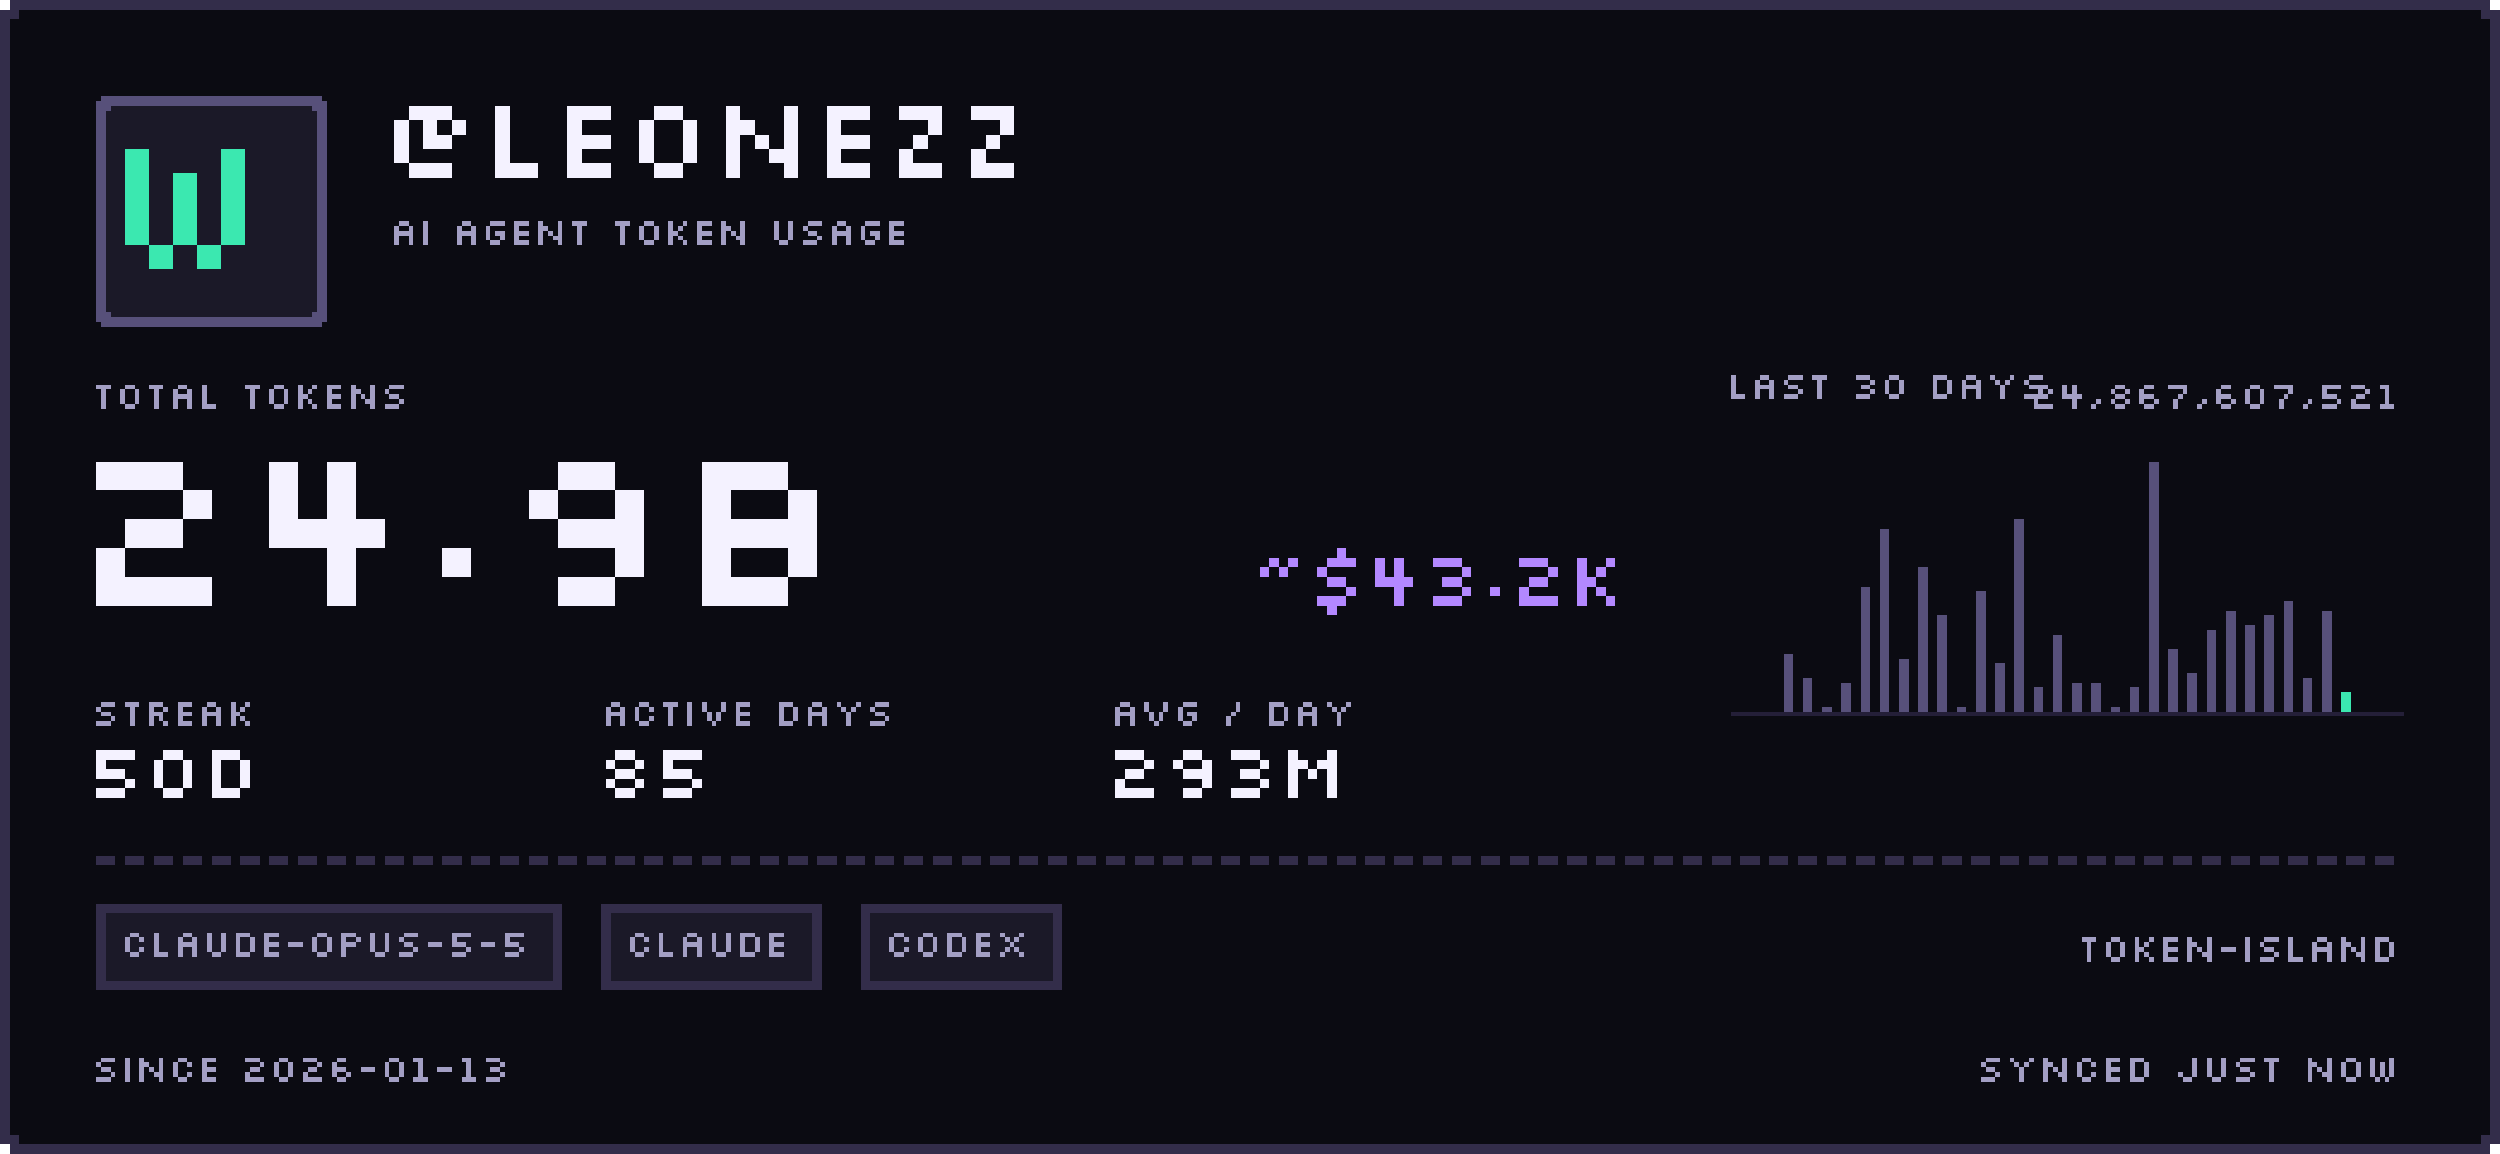
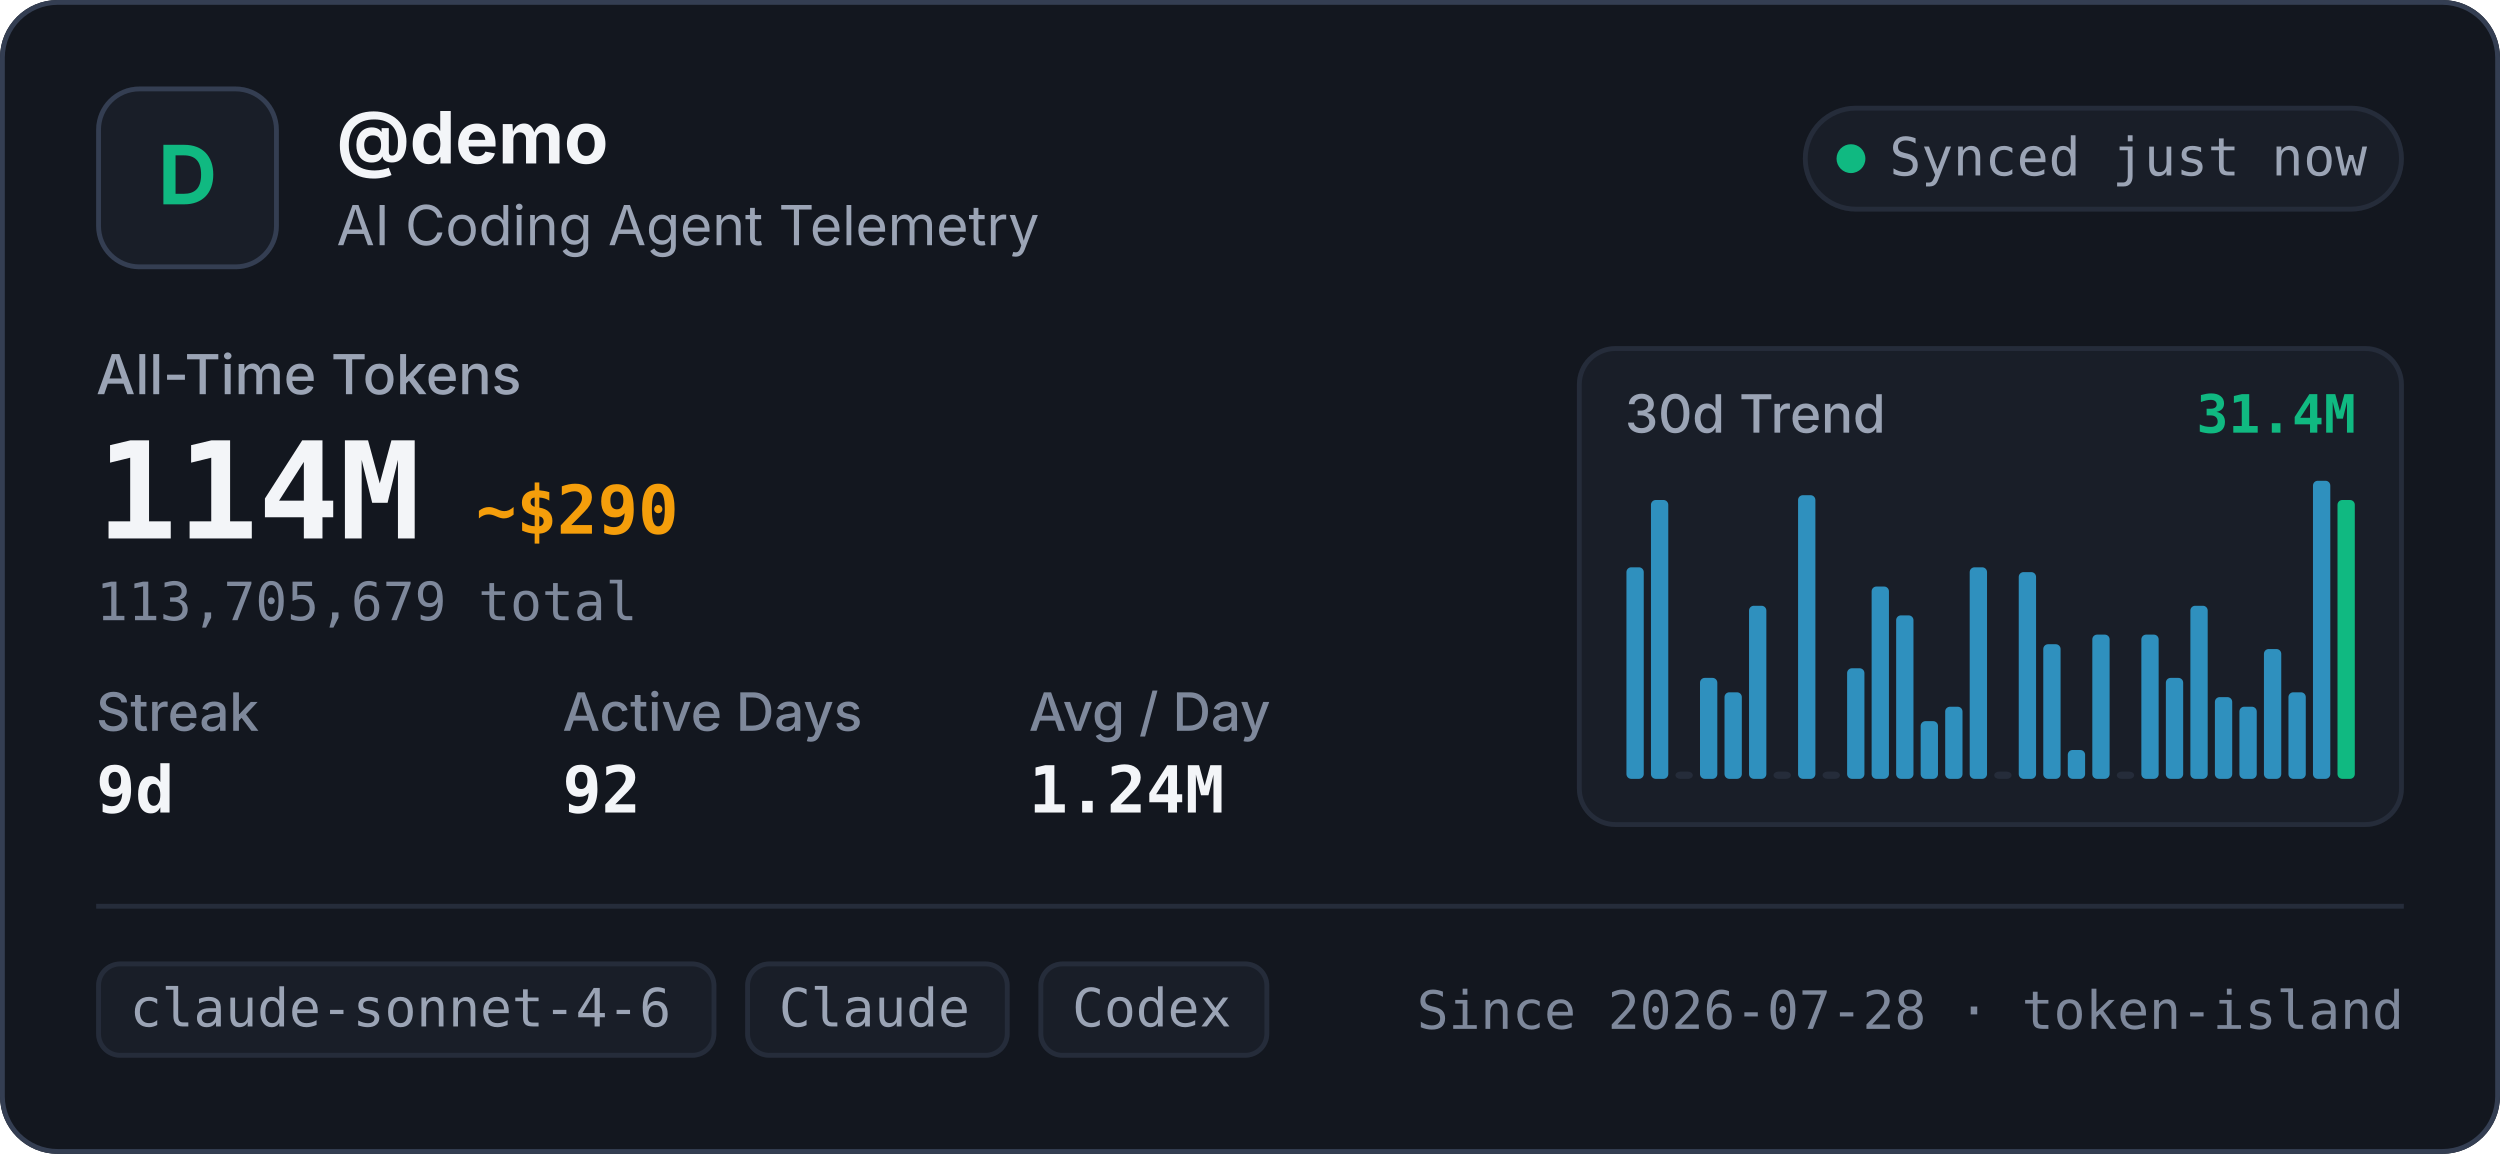
<svg xmlns="http://www.w3.org/2000/svg" width="520" height="240" viewBox="0 0 520 240" role="img" aria-labelledby="ti-card-title ti-card-desc">
-   <g shape-rendering="crispEdges">
-     <path d="M2 0h516v2h2v236h-2v2h-516v-2h-2v-236h2z" fill="#0b0b12" />
-     <path d="M3 1h514v2h2v234h-2v2h-514v-2h-2v-234h2z" fill="none" stroke="#332d4a" stroke-width="2" shape-rendering="crispEdges" />
-     <path d="M21 20h46v1h1v46h-1v1h-46v-1h-1v-46h1z" fill="#1b1928" />
-     <path d="M22 21h44v1h1v44h-1v1h-44v-1h-1v-44h1z" fill="none" stroke="#57507a" stroke-width="2" shape-rendering="crispEdges" />
-     <path d="M26 31h5v5h-5zM46 31h5v5h-5zM26 36h5v5h-5zM36 36h5v5h-5zM46 36h5v5h-5zM26 41h5v5h-5zM36 41h5v5h-5zM46 41h5v5h-5zM26 46h5v5h-5zM36 46h5v5h-5zM46 46h5v5h-5zM31 51h5v5h-5zM41 51h5v5h-5z" fill="#3be8b0" shape-rendering="crispEdges" />
-     <path d="M85 22h9v3h-9zM82 25h3v3h-3zM88 25h3v3h-3zM94 25h3v3h-3zM82 28h3v3h-3zM88 28h6v3h-6zM82 31h3v3h-3zM85 34h9v3h-9zM103 22h3v3h-3zM103 25h3v3h-3zM103 28h3v3h-3zM103 31h3v3h-3zM103 34h9v3h-9zM118 22h9v3h-9zM118 25h3v3h-3zM118 28h9v3h-9zM118 31h3v3h-3zM118 34h9v3h-9zM136 22h6v3h-6zM133 25h3v3h-3zM142 25h3v3h-3zM133 28h3v3h-3zM142 28h3v3h-3zM133 31h3v3h-3zM142 31h3v3h-3zM136 34h6v3h-6zM151 22h3v3h-3zM163 22h3v3h-3zM151 25h6v3h-6zM163 25h3v3h-3zM151 28h3v3h-3zM157 28h3v3h-3zM163 28h3v3h-3zM151 31h3v3h-3zM160 31h6v3h-6zM151 34h3v3h-3zM163 34h3v3h-3zM172 22h9v3h-9zM172 25h3v3h-3zM172 28h9v3h-9zM172 31h3v3h-3zM172 34h9v3h-9zM187 22h9v3h-9zM193 25h3v3h-3zM190 28h3v3h-3zM187 31h3v3h-3zM187 34h9v3h-9zM202 22h9v3h-9zM208 25h3v3h-3zM205 28h3v3h-3zM202 31h3v3h-3zM202 34h9v3h-9z" fill="#f4f2ff" shape-rendering="crispEdges" />
-     <path d="M83 46h2v1h-2zM82 47h1v1h-1zM85 47h1v1h-1zM82 48h4v1h-4zM82 49h1v1h-1zM85 49h1v1h-1zM82 50h1v1h-1zM85 50h1v1h-1zM88 46h1v1h-1zM88 47h1v1h-1zM88 48h1v1h-1zM88 49h1v1h-1zM88 50h1v1h-1zM96 46h2v1h-2zM95 47h1v1h-1zM98 47h1v1h-1zM95 48h4v1h-4zM95 49h1v1h-1zM98 49h1v1h-1zM95 50h1v1h-1zM98 50h1v1h-1zM102 46h3v1h-3zM101 47h1v1h-1zM101 48h1v1h-1zM103 48h2v1h-2zM101 49h1v1h-1zM104 49h1v1h-1zM102 50h2v1h-2zM107 46h3v1h-3zM107 47h1v1h-1zM107 48h3v1h-3zM107 49h1v1h-1zM107 50h3v1h-3zM112 46h1v1h-1zM116 46h1v1h-1zM112 47h2v1h-2zM116 47h1v1h-1zM112 48h1v1h-1zM114 48h1v1h-1zM116 48h1v1h-1zM112 49h1v1h-1zM115 49h2v1h-2zM112 50h1v1h-1zM116 50h1v1h-1zM119 46h3v1h-3zM120 47h1v1h-1zM120 48h1v1h-1zM120 49h1v1h-1zM120 50h1v1h-1zM128 46h3v1h-3zM129 47h1v1h-1zM129 48h1v1h-1zM129 49h1v1h-1zM129 50h1v1h-1zM134 46h2v1h-2zM133 47h1v1h-1zM136 47h1v1h-1zM133 48h1v1h-1zM136 48h1v1h-1zM133 49h1v1h-1zM136 49h1v1h-1zM134 50h2v1h-2zM139 46h1v1h-1zM142 46h1v1h-1zM139 47h1v1h-1zM141 47h1v1h-1zM139 48h2v1h-2zM139 49h1v1h-1zM141 49h1v1h-1zM139 50h1v1h-1zM142 50h1v1h-1zM145 46h3v1h-3zM145 47h1v1h-1zM145 48h3v1h-3zM145 49h1v1h-1zM145 50h3v1h-3zM150 46h1v1h-1zM154 46h1v1h-1zM150 47h2v1h-2zM154 47h1v1h-1zM150 48h1v1h-1zM152 48h1v1h-1zM154 48h1v1h-1zM150 49h1v1h-1zM153 49h2v1h-2zM150 50h1v1h-1zM154 50h1v1h-1zM161 46h1v1h-1zM164 46h1v1h-1zM161 47h1v1h-1zM164 47h1v1h-1zM161 48h1v1h-1zM164 48h1v1h-1zM161 49h1v1h-1zM164 49h1v1h-1zM162 50h2v1h-2zM168 46h3v1h-3zM167 47h1v1h-1zM168 48h2v1h-2zM170 49h1v1h-1zM167 50h3v1h-3zM174 46h2v1h-2zM173 47h1v1h-1zM176 47h1v1h-1zM173 48h4v1h-4zM173 49h1v1h-1zM176 49h1v1h-1zM173 50h1v1h-1zM176 50h1v1h-1zM180 46h3v1h-3zM179 47h1v1h-1zM179 48h1v1h-1zM181 48h2v1h-2zM179 49h1v1h-1zM182 49h1v1h-1zM180 50h2v1h-2zM185 46h3v1h-3zM185 47h1v1h-1zM185 48h3v1h-3zM185 49h1v1h-1zM185 50h3v1h-3z" fill="#a39fc4" shape-rendering="crispEdges" />
-     <path d="M20 80h3v1h-3zM21 81h1v1h-1zM21 82h1v1h-1zM21 83h1v1h-1zM21 84h1v1h-1zM26 80h2v1h-2zM25 81h1v1h-1zM28 81h1v1h-1zM25 82h1v1h-1zM28 82h1v1h-1zM25 83h1v1h-1zM28 83h1v1h-1zM26 84h2v1h-2zM31 80h3v1h-3zM32 81h1v1h-1zM32 82h1v1h-1zM32 83h1v1h-1zM32 84h1v1h-1zM37 80h2v1h-2zM36 81h1v1h-1zM39 81h1v1h-1zM36 82h4v1h-4zM36 83h1v1h-1zM39 83h1v1h-1zM36 84h1v1h-1zM39 84h1v1h-1zM42 80h1v1h-1zM42 81h1v1h-1zM42 82h1v1h-1zM42 83h1v1h-1zM42 84h3v1h-3zM51 80h3v1h-3zM52 81h1v1h-1zM52 82h1v1h-1zM52 83h1v1h-1zM52 84h1v1h-1zM57 80h2v1h-2zM56 81h1v1h-1zM59 81h1v1h-1zM56 82h1v1h-1zM59 82h1v1h-1zM56 83h1v1h-1zM59 83h1v1h-1zM57 84h2v1h-2zM62 80h1v1h-1zM65 80h1v1h-1zM62 81h1v1h-1zM64 81h1v1h-1zM62 82h2v1h-2zM62 83h1v1h-1zM64 83h1v1h-1zM62 84h1v1h-1zM65 84h1v1h-1zM68 80h3v1h-3zM68 81h1v1h-1zM68 82h3v1h-3zM68 83h1v1h-1zM68 84h3v1h-3zM73 80h1v1h-1zM77 80h1v1h-1zM73 81h2v1h-2zM77 81h1v1h-1zM73 82h1v1h-1zM75 82h1v1h-1zM77 82h1v1h-1zM73 83h1v1h-1zM76 83h2v1h-2zM73 84h1v1h-1zM77 84h1v1h-1zM81 80h3v1h-3zM80 81h1v1h-1zM81 82h2v1h-2zM83 83h1v1h-1zM80 84h3v1h-3z" fill="#a39fc4" shape-rendering="crispEdges" />
-     <path d="M20 96h18v6h-18zM38 102h6v6h-6zM26 108h12v6h-12zM20 114h6v6h-6zM20 120h24v6h-24zM56 96h6v6h-6zM68 96h6v6h-6zM56 102h6v6h-6zM68 102h6v6h-6zM56 108h24v6h-24zM68 114h6v6h-6zM68 120h6v6h-6zM92 114h6v6h-6zM116 96h12v6h-12zM110 102h6v6h-6zM128 102h6v6h-6zM116 108h18v6h-18zM128 114h6v6h-6zM116 120h12v6h-12zM146 96h18v6h-18zM146 102h6v6h-6zM164 102h6v6h-6zM146 108h24v6h-24zM146 114h6v6h-6zM164 114h6v6h-6zM146 120h18v6h-18z" fill="#f4f2ff" shape-rendering="crispEdges" />
-     <path d="M264 116h2v2h-2zM268 116h2v2h-2zM262 118h2v2h-2zM266 118h2v2h-2zM278 114h2v2h-2zM276 116h6v2h-6zM274 118h2v2h-2zM276 120h4v2h-4zM280 122h2v2h-2zM274 124h6v2h-6zM276 126h2v2h-2zM286 116h2v2h-2zM290 116h2v2h-2zM286 118h2v2h-2zM290 118h2v2h-2zM286 120h8v2h-8zM290 122h2v2h-2zM290 124h2v2h-2zM298 116h6v2h-6zM304 118h2v2h-2zM300 120h4v2h-4zM304 122h2v2h-2zM298 124h6v2h-6zM310 122h2v2h-2zM316 116h6v2h-6zM322 118h2v2h-2zM318 120h4v2h-4zM316 122h2v2h-2zM316 124h8v2h-8zM328 116h2v2h-2zM334 116h2v2h-2zM328 118h2v2h-2zM332 118h2v2h-2zM328 120h4v2h-4zM328 122h2v2h-2zM332 122h2v2h-2zM328 124h2v2h-2zM334 124h2v2h-2z" fill="#b388ff" shape-rendering="crispEdges" />
-     <path d="M423 80h3v1h-3zM426 81h1v1h-1zM424 82h2v1h-2zM423 83h1v1h-1zM423 84h4v1h-4zM429 80h1v1h-1zM431 80h1v1h-1zM429 81h1v1h-1zM431 81h1v1h-1zM429 82h4v1h-4zM431 83h1v1h-1zM431 84h1v1h-1zM436 83h1v1h-1zM435 84h1v1h-1zM440 80h2v1h-2zM439 81h1v1h-1zM442 81h1v1h-1zM440 82h2v1h-2zM439 83h1v1h-1zM442 83h1v1h-1zM440 84h2v1h-2zM446 80h2v1h-2zM445 81h1v1h-1zM445 82h3v1h-3zM445 83h1v1h-1zM448 83h1v1h-1zM446 84h2v1h-2zM451 80h4v1h-4zM454 81h1v1h-1zM453 82h1v1h-1zM452 83h1v1h-1zM452 84h1v1h-1zM458 83h1v1h-1zM457 84h1v1h-1zM462 80h2v1h-2zM461 81h1v1h-1zM461 82h3v1h-3zM461 83h1v1h-1zM464 83h1v1h-1zM462 84h2v1h-2zM468 80h2v1h-2zM467 81h1v1h-1zM470 81h1v1h-1zM467 82h1v1h-1zM470 82h1v1h-1zM467 83h1v1h-1zM470 83h1v1h-1zM468 84h2v1h-2zM473 80h4v1h-4zM476 81h1v1h-1zM475 82h1v1h-1zM474 83h1v1h-1zM474 84h1v1h-1zM480 83h1v1h-1zM479 84h1v1h-1zM483 80h4v1h-4zM483 81h1v1h-1zM483 82h3v1h-3zM486 83h1v1h-1zM483 84h3v1h-3zM489 80h3v1h-3zM492 81h1v1h-1zM490 82h2v1h-2zM489 83h1v1h-1zM489 84h4v1h-4zM495 80h2v1h-2zM496 81h1v1h-1zM496 82h1v1h-1zM496 83h1v1h-1zM495 84h3v1h-3z" fill="#a39fc4" shape-rendering="crispEdges" />
-     <path d="M21 146h3v1h-3zM20 147h1v1h-1zM21 148h2v1h-2zM23 149h1v1h-1zM20 150h3v1h-3zM26 146h3v1h-3zM27 147h1v1h-1zM27 148h1v1h-1zM27 149h1v1h-1zM27 150h1v1h-1zM31 146h3v1h-3zM31 147h1v1h-1zM34 147h1v1h-1zM31 148h3v1h-3zM31 149h1v1h-1zM33 149h1v1h-1zM31 150h1v1h-1zM34 150h1v1h-1zM37 146h3v1h-3zM37 147h1v1h-1zM37 148h3v1h-3zM37 149h1v1h-1zM37 150h3v1h-3zM43 146h2v1h-2zM42 147h1v1h-1zM45 147h1v1h-1zM42 148h4v1h-4zM42 149h1v1h-1zM45 149h1v1h-1zM42 150h1v1h-1zM45 150h1v1h-1zM48 146h1v1h-1zM51 146h1v1h-1zM48 147h1v1h-1zM50 147h1v1h-1zM48 148h2v1h-2zM48 149h1v1h-1zM50 149h1v1h-1zM48 150h1v1h-1zM51 150h1v1h-1z" fill="#a39fc4" shape-rendering="crispEdges" />
-     <path d="M20 156h8v2h-8zM20 158h2v2h-2zM20 160h6v2h-6zM26 162h2v2h-2zM20 164h6v2h-6zM34 156h4v2h-4zM32 158h2v2h-2zM38 158h2v2h-2zM32 160h2v2h-2zM38 160h2v2h-2zM32 162h2v2h-2zM38 162h2v2h-2zM34 164h4v2h-4zM44 156h6v2h-6zM44 158h2v2h-2zM50 158h2v2h-2zM44 160h2v2h-2zM50 160h2v2h-2zM44 162h2v2h-2zM50 162h2v2h-2zM44 164h6v2h-6z" fill="#f4f2ff" shape-rendering="crispEdges" />
-     <path d="M127 146h2v1h-2zM126 147h1v1h-1zM129 147h1v1h-1zM126 148h4v1h-4zM126 149h1v1h-1zM129 149h1v1h-1zM126 150h1v1h-1zM129 150h1v1h-1zM133 146h2v1h-2zM132 147h1v1h-1zM135 147h1v1h-1zM132 148h1v1h-1zM132 149h1v1h-1zM135 149h1v1h-1zM133 150h2v1h-2zM138 146h3v1h-3zM139 147h1v1h-1zM139 148h1v1h-1zM139 149h1v1h-1zM139 150h1v1h-1zM143 146h1v1h-1zM143 147h1v1h-1zM143 148h1v1h-1zM143 149h1v1h-1zM143 150h1v1h-1zM146 146h1v1h-1zM150 146h1v1h-1zM146 147h1v1h-1zM150 147h1v1h-1zM147 148h1v1h-1zM149 148h1v1h-1zM147 149h1v1h-1zM149 149h1v1h-1zM148 150h1v1h-1zM153 146h3v1h-3zM153 147h1v1h-1zM153 148h3v1h-3zM153 149h1v1h-1zM153 150h3v1h-3zM162 146h3v1h-3zM162 147h1v1h-1zM165 147h1v1h-1zM162 148h1v1h-1zM165 148h1v1h-1zM162 149h1v1h-1zM165 149h1v1h-1zM162 150h3v1h-3zM169 146h2v1h-2zM168 147h1v1h-1zM171 147h1v1h-1zM168 148h4v1h-4zM168 149h1v1h-1zM171 149h1v1h-1zM168 150h1v1h-1zM171 150h1v1h-1zM174 146h1v1h-1zM178 146h1v1h-1zM175 147h1v1h-1zM177 147h1v1h-1zM176 148h1v1h-1zM176 149h1v1h-1zM176 150h1v1h-1zM182 146h3v1h-3zM181 147h1v1h-1zM182 148h2v1h-2zM184 149h1v1h-1zM181 150h3v1h-3z" fill="#a39fc4" shape-rendering="crispEdges" />
-     <path d="M128 156h4v2h-4zM126 158h2v2h-2zM132 158h2v2h-2zM128 160h4v2h-4zM126 162h2v2h-2zM132 162h2v2h-2zM128 164h4v2h-4zM138 156h8v2h-8zM138 158h2v2h-2zM138 160h6v2h-6zM144 162h2v2h-2zM138 164h6v2h-6z" fill="#f4f2ff" shape-rendering="crispEdges" />
-     <path d="M233 146h2v1h-2zM232 147h1v1h-1zM235 147h1v1h-1zM232 148h4v1h-4zM232 149h1v1h-1zM235 149h1v1h-1zM232 150h1v1h-1zM235 150h1v1h-1zM238 146h1v1h-1zM242 146h1v1h-1zM238 147h1v1h-1zM242 147h1v1h-1zM239 148h1v1h-1zM241 148h1v1h-1zM239 149h1v1h-1zM241 149h1v1h-1zM240 150h1v1h-1zM246 146h3v1h-3zM245 147h1v1h-1zM245 148h1v1h-1zM247 148h2v1h-2zM245 149h1v1h-1zM248 149h1v1h-1zM246 150h2v1h-2zM257 146h1v1h-1zM257 147h1v1h-1zM256 148h1v1h-1zM255 149h1v1h-1zM255 150h1v1h-1zM264 146h3v1h-3zM264 147h1v1h-1zM267 147h1v1h-1zM264 148h1v1h-1zM267 148h1v1h-1zM264 149h1v1h-1zM267 149h1v1h-1zM264 150h3v1h-3zM271 146h2v1h-2zM270 147h1v1h-1zM273 147h1v1h-1zM270 148h4v1h-4zM270 149h1v1h-1zM273 149h1v1h-1zM270 150h1v1h-1zM273 150h1v1h-1zM276 146h1v1h-1zM280 146h1v1h-1zM277 147h1v1h-1zM279 147h1v1h-1zM278 148h1v1h-1zM278 149h1v1h-1zM278 150h1v1h-1z" fill="#a39fc4" shape-rendering="crispEdges" />
-     <path d="M232 156h6v2h-6zM238 158h2v2h-2zM234 160h4v2h-4zM232 162h2v2h-2zM232 164h8v2h-8zM246 156h4v2h-4zM244 158h2v2h-2zM250 158h2v2h-2zM246 160h6v2h-6zM250 162h2v2h-2zM246 164h4v2h-4zM256 156h6v2h-6zM262 158h2v2h-2zM258 160h4v2h-4zM262 162h2v2h-2zM256 164h6v2h-6zM268 156h2v2h-2zM276 156h2v2h-2zM268 158h4v2h-4zM274 158h4v2h-4zM268 160h2v2h-2zM272 160h2v2h-2zM276 160h2v2h-2zM268 162h2v2h-2zM276 162h2v2h-2zM268 164h2v2h-2zM276 164h2v2h-2z" fill="#f4f2ff" shape-rendering="crispEdges" />
-     <path d="M360 78h1v1h-1zM360 79h1v1h-1zM360 80h1v1h-1zM360 81h1v1h-1zM360 82h3v1h-3zM366 78h2v1h-2zM365 79h1v1h-1zM368 79h1v1h-1zM365 80h4v1h-4zM365 81h1v1h-1zM368 81h1v1h-1zM365 82h1v1h-1zM368 82h1v1h-1zM372 78h3v1h-3zM371 79h1v1h-1zM372 80h2v1h-2zM374 81h1v1h-1zM371 82h3v1h-3zM377 78h3v1h-3zM378 79h1v1h-1zM378 80h1v1h-1zM378 81h1v1h-1zM378 82h1v1h-1zM386 78h3v1h-3zM389 79h1v1h-1zM387 80h2v1h-2zM389 81h1v1h-1zM386 82h3v1h-3zM393 78h2v1h-2zM392 79h1v1h-1zM395 79h1v1h-1zM392 80h1v1h-1zM395 80h1v1h-1zM392 81h1v1h-1zM395 81h1v1h-1zM393 82h2v1h-2zM402 78h3v1h-3zM402 79h1v1h-1zM405 79h1v1h-1zM402 80h1v1h-1zM405 80h1v1h-1zM402 81h1v1h-1zM405 81h1v1h-1zM402 82h3v1h-3zM409 78h2v1h-2zM408 79h1v1h-1zM411 79h1v1h-1zM408 80h4v1h-4zM408 81h1v1h-1zM411 81h1v1h-1zM408 82h1v1h-1zM411 82h1v1h-1zM414 78h1v1h-1zM418 78h1v1h-1zM415 79h1v1h-1zM417 79h1v1h-1zM416 80h1v1h-1zM416 81h1v1h-1zM416 82h1v1h-1zM422 78h3v1h-3zM421 79h1v1h-1zM422 80h2v1h-2zM424 81h1v1h-1zM421 82h3v1h-3z" fill="#a39fc4" shape-rendering="crispEdges" />
-     <rect x="360" y="148" width="140" height="1" fill="#241f38" />
-     <rect x="371" y="136" width="2" height="12" fill="#57507a" />
-     <rect x="375" y="141" width="2" height="7" fill="#57507a" />
-     <rect x="379" y="147" width="2" height="1" fill="#57507a" />
-     <rect x="383" y="142" width="2" height="6" fill="#57507a" />
-     <rect x="387" y="122" width="2" height="26" fill="#57507a" />
-     <rect x="391" y="110" width="2" height="38" fill="#57507a" />
-     <rect x="395" y="137" width="2" height="11" fill="#57507a" />
-     <rect x="399" y="118" width="2" height="30" fill="#57507a" />
-     <rect x="403" y="128" width="2" height="20" fill="#57507a" />
-     <rect x="407" y="147" width="2" height="1" fill="#57507a" />
-     <rect x="411" y="123" width="2" height="25" fill="#57507a" />
-     <rect x="415" y="138" width="2" height="10" fill="#57507a" />
-     <rect x="419" y="108" width="2" height="40" fill="#57507a" />
-     <rect x="423" y="143" width="2" height="5" fill="#57507a" />
-     <rect x="427" y="132" width="2" height="16" fill="#57507a" />
-     <rect x="431" y="142" width="2" height="6" fill="#57507a" />
-     <rect x="435" y="142" width="2" height="6" fill="#57507a" />
-     <rect x="439" y="147" width="2" height="1" fill="#57507a" />
-     <rect x="443" y="143" width="2" height="5" fill="#57507a" />
-     <rect x="447" y="96" width="2" height="52" fill="#57507a" />
-     <rect x="451" y="135" width="2" height="13" fill="#57507a" />
-     <rect x="455" y="140" width="2" height="8" fill="#57507a" />
-     <rect x="459" y="131" width="2" height="17" fill="#57507a" />
-     <rect x="463" y="127" width="2" height="21" fill="#57507a" />
-     <rect x="467" y="130" width="2" height="18" fill="#57507a" />
-     <rect x="471" y="128" width="2" height="20" fill="#57507a" />
-     <rect x="475" y="125" width="2" height="23" fill="#57507a" />
-     <rect x="479" y="141" width="2" height="7" fill="#57507a" />
-     <rect x="483" y="127" width="2" height="21" fill="#57507a" />
-     <rect x="487" y="144" width="2" height="4" fill="#3be8b0" />
-     <path d="M20 178h4v2h-4zM26 178h4v2h-4zM32 178h4v2h-4zM38 178h4v2h-4zM44 178h4v2h-4zM50 178h4v2h-4zM56 178h4v2h-4zM62 178h4v2h-4zM68 178h4v2h-4zM74 178h4v2h-4zM80 178h4v2h-4zM86 178h4v2h-4zM92 178h4v2h-4zM98 178h4v2h-4zM104 178h4v2h-4zM110 178h4v2h-4zM116 178h4v2h-4zM122 178h4v2h-4zM128 178h4v2h-4zM134 178h4v2h-4zM140 178h4v2h-4zM146 178h4v2h-4zM152 178h4v2h-4zM158 178h4v2h-4zM164 178h4v2h-4zM170 178h4v2h-4zM176 178h4v2h-4zM182 178h4v2h-4zM188 178h4v2h-4zM194 178h4v2h-4zM200 178h4v2h-4zM206 178h4v2h-4zM212 178h4v2h-4zM218 178h4v2h-4zM224 178h4v2h-4zM230 178h4v2h-4zM236 178h4v2h-4zM242 178h4v2h-4zM248 178h4v2h-4zM254 178h4v2h-4zM260 178h4v2h-4zM266 178h4v2h-4zM272 178h4v2h-4zM278 178h4v2h-4zM284 178h4v2h-4zM290 178h4v2h-4zM296 178h4v2h-4zM302 178h4v2h-4zM308 178h4v2h-4zM314 178h4v2h-4zM320 178h4v2h-4zM326 178h4v2h-4zM332 178h4v2h-4zM338 178h4v2h-4zM344 178h4v2h-4zM350 178h4v2h-4zM356 178h4v2h-4zM362 178h4v2h-4zM368 178h4v2h-4zM374 178h4v2h-4zM380 178h4v2h-4zM386 178h4v2h-4zM392 178h4v2h-4zM398 178h4v2h-4zM404 178h4v2h-4zM410 178h4v2h-4zM416 178h4v2h-4zM422 178h4v2h-4zM428 178h4v2h-4zM434 178h4v2h-4zM440 178h4v2h-4zM446 178h4v2h-4zM452 178h4v2h-4zM458 178h4v2h-4zM464 178h4v2h-4zM470 178h4v2h-4zM476 178h4v2h-4zM482 178h4v2h-4zM488 178h4v2h-4zM494 178h4v2h-4z" fill="#332d4a" />
-     <path d="M20 188h97v18h-97z" fill="#1b1928" />
-     <path d="M21 189h95v16h-95z" fill="none" stroke="#332d4a" stroke-width="2" shape-rendering="crispEdges" />
-     <path d="M27 194h2v1h-2zM26 195h1v1h-1zM29 195h1v1h-1zM26 196h1v1h-1zM26 197h1v1h-1zM29 197h1v1h-1zM27 198h2v1h-2zM32 194h1v1h-1zM32 195h1v1h-1zM32 196h1v1h-1zM32 197h1v1h-1zM32 198h3v1h-3zM38 194h2v1h-2zM37 195h1v1h-1zM40 195h1v1h-1zM37 196h4v1h-4zM37 197h1v1h-1zM40 197h1v1h-1zM37 198h1v1h-1zM40 198h1v1h-1zM43 194h1v1h-1zM46 194h1v1h-1zM43 195h1v1h-1zM46 195h1v1h-1zM43 196h1v1h-1zM46 196h1v1h-1zM43 197h1v1h-1zM46 197h1v1h-1zM44 198h2v1h-2zM49 194h3v1h-3zM49 195h1v1h-1zM52 195h1v1h-1zM49 196h1v1h-1zM52 196h1v1h-1zM49 197h1v1h-1zM52 197h1v1h-1zM49 198h3v1h-3zM55 194h3v1h-3zM55 195h1v1h-1zM55 196h3v1h-3zM55 197h1v1h-1zM55 198h3v1h-3zM60 196h3v1h-3zM66 194h2v1h-2zM65 195h1v1h-1zM68 195h1v1h-1zM65 196h1v1h-1zM68 196h1v1h-1zM65 197h1v1h-1zM68 197h1v1h-1zM66 198h2v1h-2zM71 194h3v1h-3zM71 195h1v1h-1zM74 195h1v1h-1zM71 196h3v1h-3zM71 197h1v1h-1zM71 198h1v1h-1zM77 194h1v1h-1zM80 194h1v1h-1zM77 195h1v1h-1zM80 195h1v1h-1zM77 196h1v1h-1zM80 196h1v1h-1zM77 197h1v1h-1zM80 197h1v1h-1zM78 198h2v1h-2zM84 194h3v1h-3zM83 195h1v1h-1zM84 196h2v1h-2zM86 197h1v1h-1zM83 198h3v1h-3zM89 196h3v1h-3zM94 194h4v1h-4zM94 195h1v1h-1zM94 196h3v1h-3zM97 197h1v1h-1zM94 198h3v1h-3zM100 196h3v1h-3zM105 194h4v1h-4zM105 195h1v1h-1zM105 196h3v1h-3zM108 197h1v1h-1zM105 198h3v1h-3z" fill="#a39fc4" shape-rendering="crispEdges" />
-     <path d="M125 188h46v18h-46z" fill="#1b1928" />
-     <path d="M126 189h44v16h-44z" fill="none" stroke="#332d4a" stroke-width="2" shape-rendering="crispEdges" />
-     <path d="M132 194h2v1h-2zM131 195h1v1h-1zM134 195h1v1h-1zM131 196h1v1h-1zM131 197h1v1h-1zM134 197h1v1h-1zM132 198h2v1h-2zM137 194h1v1h-1zM137 195h1v1h-1zM137 196h1v1h-1zM137 197h1v1h-1zM137 198h3v1h-3zM143 194h2v1h-2zM142 195h1v1h-1zM145 195h1v1h-1zM142 196h4v1h-4zM142 197h1v1h-1zM145 197h1v1h-1zM142 198h1v1h-1zM145 198h1v1h-1zM148 194h1v1h-1zM151 194h1v1h-1zM148 195h1v1h-1zM151 195h1v1h-1zM148 196h1v1h-1zM151 196h1v1h-1zM148 197h1v1h-1zM151 197h1v1h-1zM149 198h2v1h-2zM154 194h3v1h-3zM154 195h1v1h-1zM157 195h1v1h-1zM154 196h1v1h-1zM157 196h1v1h-1zM154 197h1v1h-1zM157 197h1v1h-1zM154 198h3v1h-3zM160 194h3v1h-3zM160 195h1v1h-1zM160 196h3v1h-3zM160 197h1v1h-1zM160 198h3v1h-3z" fill="#a39fc4" shape-rendering="crispEdges" />
-     <path d="M179 188h42v18h-42z" fill="#1b1928" />
-     <path d="M180 189h40v16h-40z" fill="none" stroke="#332d4a" stroke-width="2" shape-rendering="crispEdges" />
-     <path d="M186 194h2v1h-2zM185 195h1v1h-1zM188 195h1v1h-1zM185 196h1v1h-1zM185 197h1v1h-1zM188 197h1v1h-1zM186 198h2v1h-2zM192 194h2v1h-2zM191 195h1v1h-1zM194 195h1v1h-1zM191 196h1v1h-1zM194 196h1v1h-1zM191 197h1v1h-1zM194 197h1v1h-1zM192 198h2v1h-2zM197 194h3v1h-3zM197 195h1v1h-1zM200 195h1v1h-1zM197 196h1v1h-1zM200 196h1v1h-1zM197 197h1v1h-1zM200 197h1v1h-1zM197 198h3v1h-3zM203 194h3v1h-3zM203 195h1v1h-1zM203 196h3v1h-3zM203 197h1v1h-1zM203 198h3v1h-3zM208 194h1v1h-1zM212 194h1v1h-1zM209 195h1v1h-1zM211 195h1v1h-1zM210 196h1v1h-1zM209 197h1v1h-1zM211 197h1v1h-1zM208 198h1v1h-1zM212 198h1v1h-1z" fill="#a39fc4" shape-rendering="crispEdges" />
-     <path d="M433 195h3v1h-3zM434 196h1v1h-1zM434 197h1v1h-1zM434 198h1v1h-1zM434 199h1v1h-1zM439 195h2v1h-2zM438 196h1v1h-1zM441 196h1v1h-1zM438 197h1v1h-1zM441 197h1v1h-1zM438 198h1v1h-1zM441 198h1v1h-1zM439 199h2v1h-2zM444 195h1v1h-1zM447 195h1v1h-1zM444 196h1v1h-1zM446 196h1v1h-1zM444 197h2v1h-2zM444 198h1v1h-1zM446 198h1v1h-1zM444 199h1v1h-1zM447 199h1v1h-1zM450 195h3v1h-3zM450 196h1v1h-1zM450 197h3v1h-3zM450 198h1v1h-1zM450 199h3v1h-3zM455 195h1v1h-1zM459 195h1v1h-1zM455 196h2v1h-2zM459 196h1v1h-1zM455 197h1v1h-1zM457 197h1v1h-1zM459 197h1v1h-1zM455 198h1v1h-1zM458 198h2v1h-2zM455 199h1v1h-1zM459 199h1v1h-1zM462 197h3v1h-3zM467 195h1v1h-1zM467 196h1v1h-1zM467 197h1v1h-1zM467 198h1v1h-1zM467 199h1v1h-1zM471 195h3v1h-3zM470 196h1v1h-1zM471 197h2v1h-2zM473 198h1v1h-1zM470 199h3v1h-3zM476 195h1v1h-1zM476 196h1v1h-1zM476 197h1v1h-1zM476 198h1v1h-1zM476 199h3v1h-3zM482 195h2v1h-2zM481 196h1v1h-1zM484 196h1v1h-1zM481 197h4v1h-4zM481 198h1v1h-1zM484 198h1v1h-1zM481 199h1v1h-1zM484 199h1v1h-1zM487 195h1v1h-1zM491 195h1v1h-1zM487 196h2v1h-2zM491 196h1v1h-1zM487 197h1v1h-1zM489 197h1v1h-1zM491 197h1v1h-1zM487 198h1v1h-1zM490 198h2v1h-2zM487 199h1v1h-1zM491 199h1v1h-1zM494 195h3v1h-3zM494 196h1v1h-1zM497 196h1v1h-1zM494 197h1v1h-1zM497 197h1v1h-1zM494 198h1v1h-1zM497 198h1v1h-1zM494 199h3v1h-3z" fill="#a39fc4" shape-rendering="crispEdges" />
-     <path d="M413 220h3v1h-3zM412 221h1v1h-1zM413 222h2v1h-2zM415 223h1v1h-1zM412 224h3v1h-3zM418 220h1v1h-1zM422 220h1v1h-1zM419 221h1v1h-1zM421 221h1v1h-1zM420 222h1v1h-1zM420 223h1v1h-1zM420 224h1v1h-1zM425 220h1v1h-1zM429 220h1v1h-1zM425 221h2v1h-2zM429 221h1v1h-1zM425 222h1v1h-1zM427 222h1v1h-1zM429 222h1v1h-1zM425 223h1v1h-1zM428 223h2v1h-2zM425 224h1v1h-1zM429 224h1v1h-1zM433 220h2v1h-2zM432 221h1v1h-1zM435 221h1v1h-1zM432 222h1v1h-1zM432 223h1v1h-1zM435 223h1v1h-1zM433 224h2v1h-2zM438 220h3v1h-3zM438 221h1v1h-1zM438 222h3v1h-3zM438 223h1v1h-1zM438 224h3v1h-3zM443 220h3v1h-3zM443 221h1v1h-1zM446 221h1v1h-1zM443 222h1v1h-1zM446 222h1v1h-1zM443 223h1v1h-1zM446 223h1v1h-1zM443 224h3v1h-3zM456 220h1v1h-1zM456 221h1v1h-1zM456 222h1v1h-1zM453 223h1v1h-1zM456 223h1v1h-1zM454 224h2v1h-2zM459 220h1v1h-1zM462 220h1v1h-1zM459 221h1v1h-1zM462 221h1v1h-1zM459 222h1v1h-1zM462 222h1v1h-1zM459 223h1v1h-1zM462 223h1v1h-1zM460 224h2v1h-2zM466 220h3v1h-3zM465 221h1v1h-1zM466 222h2v1h-2zM468 223h1v1h-1zM465 224h3v1h-3zM471 220h3v1h-3zM472 221h1v1h-1zM472 222h1v1h-1zM472 223h1v1h-1zM472 224h1v1h-1zM480 220h1v1h-1zM484 220h1v1h-1zM480 221h2v1h-2zM484 221h1v1h-1zM480 222h1v1h-1zM482 222h1v1h-1zM484 222h1v1h-1zM480 223h1v1h-1zM483 223h2v1h-2zM480 224h1v1h-1zM484 224h1v1h-1zM488 220h2v1h-2zM487 221h1v1h-1zM490 221h1v1h-1zM487 222h1v1h-1zM490 222h1v1h-1zM487 223h1v1h-1zM490 223h1v1h-1zM488 224h2v1h-2zM493 220h1v1h-1zM497 220h1v1h-1zM493 221h1v1h-1zM495 221h1v1h-1zM497 221h1v1h-1zM493 222h1v1h-1zM495 222h1v1h-1zM497 222h1v1h-1zM493 223h1v1h-1zM495 223h1v1h-1zM497 223h1v1h-1zM494 224h1v1h-1zM496 224h1v1h-1z" fill="#a39fc4" shape-rendering="crispEdges" />
-     <path d="M21 220h3v1h-3zM20 221h1v1h-1zM21 222h2v1h-2zM23 223h1v1h-1zM20 224h3v1h-3zM26 220h1v1h-1zM26 221h1v1h-1zM26 222h1v1h-1zM26 223h1v1h-1zM26 224h1v1h-1zM29 220h1v1h-1zM33 220h1v1h-1zM29 221h2v1h-2zM33 221h1v1h-1zM29 222h1v1h-1zM31 222h1v1h-1zM33 222h1v1h-1zM29 223h1v1h-1zM32 223h2v1h-2zM29 224h1v1h-1zM33 224h1v1h-1zM37 220h2v1h-2zM36 221h1v1h-1zM39 221h1v1h-1zM36 222h1v1h-1zM36 223h1v1h-1zM39 223h1v1h-1zM37 224h2v1h-2zM42 220h3v1h-3zM42 221h1v1h-1zM42 222h3v1h-3zM42 223h1v1h-1zM42 224h3v1h-3zM51 220h3v1h-3zM54 221h1v1h-1zM52 222h2v1h-2zM51 223h1v1h-1zM51 224h4v1h-4zM58 220h2v1h-2zM57 221h1v1h-1zM60 221h1v1h-1zM57 222h1v1h-1zM60 222h1v1h-1zM57 223h1v1h-1zM60 223h1v1h-1zM58 224h2v1h-2zM63 220h3v1h-3zM66 221h1v1h-1zM64 222h2v1h-2zM63 223h1v1h-1zM63 224h4v1h-4zM70 220h2v1h-2zM69 221h1v1h-1zM69 222h3v1h-3zM69 223h1v1h-1zM72 223h1v1h-1zM70 224h2v1h-2zM75 222h3v1h-3zM81 220h2v1h-2zM80 221h1v1h-1zM83 221h1v1h-1zM80 222h1v1h-1zM83 222h1v1h-1zM80 223h1v1h-1zM83 223h1v1h-1zM81 224h2v1h-2zM86 220h2v1h-2zM87 221h1v1h-1zM87 222h1v1h-1zM87 223h1v1h-1zM86 224h3v1h-3zM91 222h3v1h-3zM96 220h2v1h-2zM97 221h1v1h-1zM97 222h1v1h-1zM97 223h1v1h-1zM96 224h3v1h-3zM101 220h3v1h-3zM104 221h1v1h-1zM102 222h2v1h-2zM104 223h1v1h-1zM101 224h3v1h-3z" fill="#a39fc4" shape-rendering="crispEdges" />
-   </g>
+   <style>.ti-sans{font-family:-apple-system, BlinkMacSystemFont, 'SF Pro Text', 'Inter', 'Segoe UI', system-ui, sans-serif}.ti-mono{font-family:'SF Mono', ui-monospace, Menlo, Monaco, 'Cascadia Mono', 'Segoe UI Mono', Consolas, monospace;font-variant-numeric:tabular-nums}</style>
+   <rect x="0" y="0" width="520" height="240" rx="12" fill="#13171f" />
+   <rect x="0.5" y="0.5" width="519" height="239" rx="11.5" fill="none" stroke="#343e52" stroke-width="1" />
+   <rect x="20" y="18" width="38" height="38" rx="9" fill="#191e28" />
+   <rect x="20.5" y="18.5" width="37" height="37" rx="8.5" fill="none" stroke="#343e52" stroke-width="1" />
+   <text x="39" y="42.5" font-size="17" font-weight="700" text-anchor="middle" class="ti-sans" fill="#10b981">D</text>
+   <text x="70" y="34" font-size="15" font-weight="700" class="ti-sans" fill="#f3f5f8">@demo</text>
+   <text x="70" y="51" font-size="11.5" font-weight="400" class="ti-sans" fill="#9ba4b5">AI Coding Agent Telemetry</text>
+   <rect x="375" y="22" width="125" height="22" rx="11" fill="#191e28" />
+   <rect x="375.5" y="22.5" width="124" height="21" rx="10.5" fill="none" stroke="#252c3a" stroke-width="1" />
+   <circle cx="385" cy="33" r="3" fill="#10b981" />
+   <text x="393" y="36.5" font-size="11" font-weight="500" class="ti-mono" fill="#9ba4b5">Synced just now</text>
+   <text x="20" y="82" font-size="11.5" font-weight="500" class="ti-sans" fill="#9ba4b5">All-Time Tokens</text>
+   <text x="20" y="112" font-size="28" font-weight="700" class="ti-mono" fill="#f3f5f8">114M</text>
+   <text x="99" y="111" font-size="14" font-weight="600" class="ti-mono" fill="#f59e0b">~$290</text>
+   <text x="20" y="129" font-size="11" font-weight="400" class="ti-mono" fill="#7e889b">113,705,679 total</text>
+   <text x="20" y="152" font-size="11" font-weight="500" class="ti-sans" fill="#7e889b">Streak</text>
+   <text x="20" y="169" font-size="13.5" font-weight="600" class="ti-mono" fill="#f3f5f8">9d</text>
+   <text x="117" y="152" font-size="11" font-weight="500" class="ti-sans" fill="#7e889b">Active Days</text>
+   <text x="117" y="169" font-size="13.5" font-weight="600" class="ti-mono" fill="#f3f5f8">92</text>
+   <text x="214" y="152" font-size="11" font-weight="500" class="ti-sans" fill="#7e889b">Avg / Day</text>
+   <text x="214" y="169" font-size="13.5" font-weight="600" class="ti-mono" fill="#f3f5f8">1.24M</text>
+   <rect x="328" y="72" width="172" height="100" rx="8" fill="#191e28" />
+   <rect x="328.5" y="72.5" width="171" height="99" rx="7.5" fill="none" stroke="#252c3a" stroke-width="1" />
+   <text x="338" y="90" font-size="11" font-weight="500" class="ti-sans" fill="#9ba4b5">30d Trend</text>
+   <text x="490" y="90" font-size="11" font-weight="600" text-anchor="end" class="ti-mono" fill="#10b981">31.4M</text>
+   <rect x="338.3" y="118" width="3.6" height="44" rx="1" fill="#38bdf8" opacity="0.72" />
+   <rect x="343.4" y="104" width="3.6" height="58" rx="1" fill="#38bdf8" opacity="0.72" />
+   <rect x="348.5" y="160.5" width="3.6" height="1.5" rx="1" fill="#252c3a" />
+   <rect x="353.6" y="141" width="3.6" height="21" rx="1" fill="#38bdf8" opacity="0.72" />
+   <rect x="358.7" y="144" width="3.6" height="18" rx="1" fill="#38bdf8" opacity="0.72" />
+   <rect x="363.8" y="126" width="3.6" height="36" rx="1" fill="#38bdf8" opacity="0.72" />
+   <rect x="368.9" y="160.5" width="3.6" height="1.5" rx="1" fill="#252c3a" />
+   <rect x="374" y="103" width="3.6" height="59" rx="1" fill="#38bdf8" opacity="0.72" />
+   <rect x="379.1" y="160.5" width="3.6" height="1.5" rx="1" fill="#252c3a" />
+   <rect x="384.2" y="139" width="3.6" height="23" rx="1" fill="#38bdf8" opacity="0.72" />
+   <rect x="389.3" y="122" width="3.6" height="40" rx="1" fill="#38bdf8" opacity="0.72" />
+   <rect x="394.4" y="128" width="3.6" height="34" rx="1" fill="#38bdf8" opacity="0.72" />
+   <rect x="399.5" y="150" width="3.6" height="12" rx="1" fill="#38bdf8" opacity="0.72" />
+   <rect x="404.6" y="147" width="3.6" height="15" rx="1" fill="#38bdf8" opacity="0.72" />
+   <rect x="409.7" y="118" width="3.6" height="44" rx="1" fill="#38bdf8" opacity="0.72" />
+   <rect x="414.8" y="160.5" width="3.6" height="1.5" rx="1" fill="#252c3a" />
+   <rect x="419.9" y="119" width="3.6" height="43" rx="1" fill="#38bdf8" opacity="0.72" />
+   <rect x="425" y="134" width="3.6" height="28" rx="1" fill="#38bdf8" opacity="0.72" />
+   <rect x="430.1" y="156" width="3.6" height="6" rx="1" fill="#38bdf8" opacity="0.72" />
+   <rect x="435.2" y="132" width="3.6" height="30" rx="1" fill="#38bdf8" opacity="0.72" />
+   <rect x="440.3" y="160.5" width="3.6" height="1.5" rx="1" fill="#252c3a" />
+   <rect x="445.4" y="132" width="3.6" height="30" rx="1" fill="#38bdf8" opacity="0.72" />
+   <rect x="450.5" y="141" width="3.6" height="21" rx="1" fill="#38bdf8" opacity="0.72" />
+   <rect x="455.6" y="126" width="3.6" height="36" rx="1" fill="#38bdf8" opacity="0.72" />
+   <rect x="460.7" y="145" width="3.6" height="17" rx="1" fill="#38bdf8" opacity="0.72" />
+   <rect x="465.8" y="147" width="3.6" height="15" rx="1" fill="#38bdf8" opacity="0.72" />
+   <rect x="470.9" y="135" width="3.6" height="27" rx="1" fill="#38bdf8" opacity="0.72" />
+   <rect x="476" y="144" width="3.6" height="18" rx="1" fill="#38bdf8" opacity="0.72" />
+   <rect x="481.1" y="100" width="3.6" height="62" rx="1" fill="#38bdf8" opacity="0.72" />
+   <rect x="486.2" y="104" width="3.6" height="58" rx="1" fill="#10b981" />
+   <line x1="20" y1="188.5" x2="500" y2="188.5" stroke="#252c3a" stroke-width="1" />
+   <rect x="20" y="200" width="129" height="20" rx="5" fill="#191e28" />
+   <rect x="20.5" y="200.5" width="128" height="19" rx="4.5" fill="none" stroke="#252c3a" stroke-width="1" />
+   <text x="27" y="213.5" font-size="11" font-weight="500" class="ti-mono" fill="#9ba4b5">claude-sonnet-4-6</text>
+   <rect x="155" y="200" width="55" height="20" rx="5" fill="#191e28" />
+   <rect x="155.5" y="200.5" width="54" height="19" rx="4.5" fill="none" stroke="#252c3a" stroke-width="1" />
+   <text x="162" y="213.5" font-size="11" font-weight="500" class="ti-mono" fill="#9ba4b5">Claude</text>
+   <rect x="216" y="200" width="48" height="20" rx="5" fill="#191e28" />
+   <rect x="216.5" y="200.5" width="47" height="19" rx="4.5" fill="none" stroke="#252c3a" stroke-width="1" />
+   <text x="223" y="213.5" font-size="11" font-weight="500" class="ti-mono" fill="#9ba4b5">Codex</text>
+   <text x="500" y="214" font-size="11" font-weight="500" text-anchor="end" class="ti-mono" fill="#7e889b">Since 2026-07-28 · token-island</text>
</svg>
